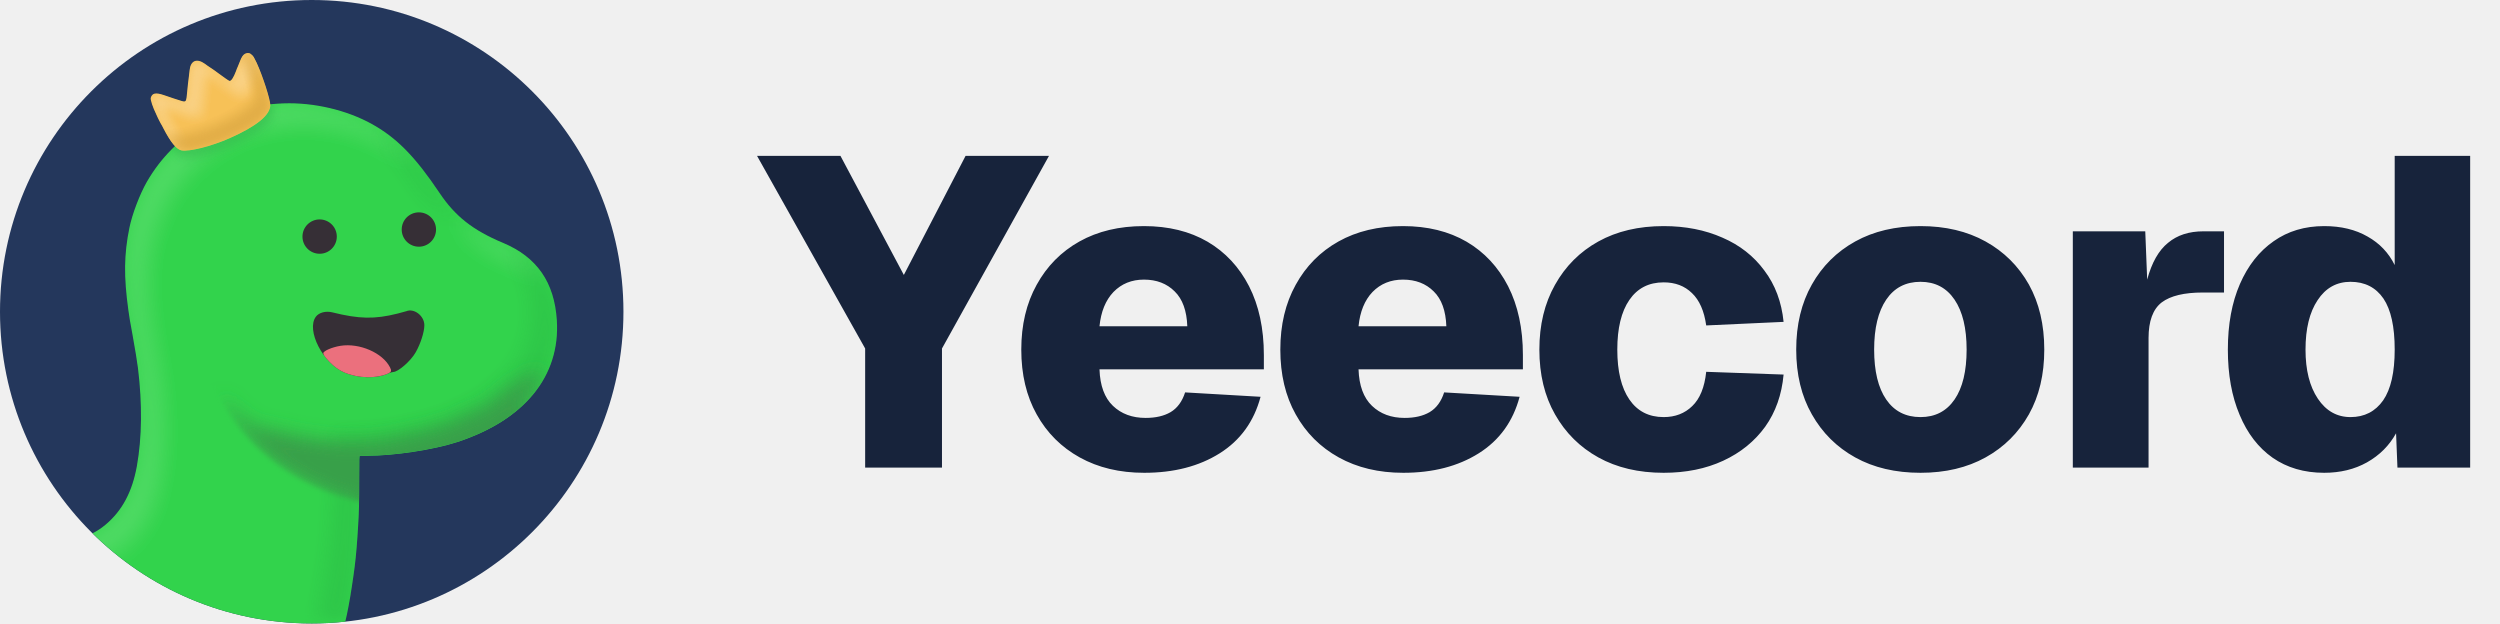
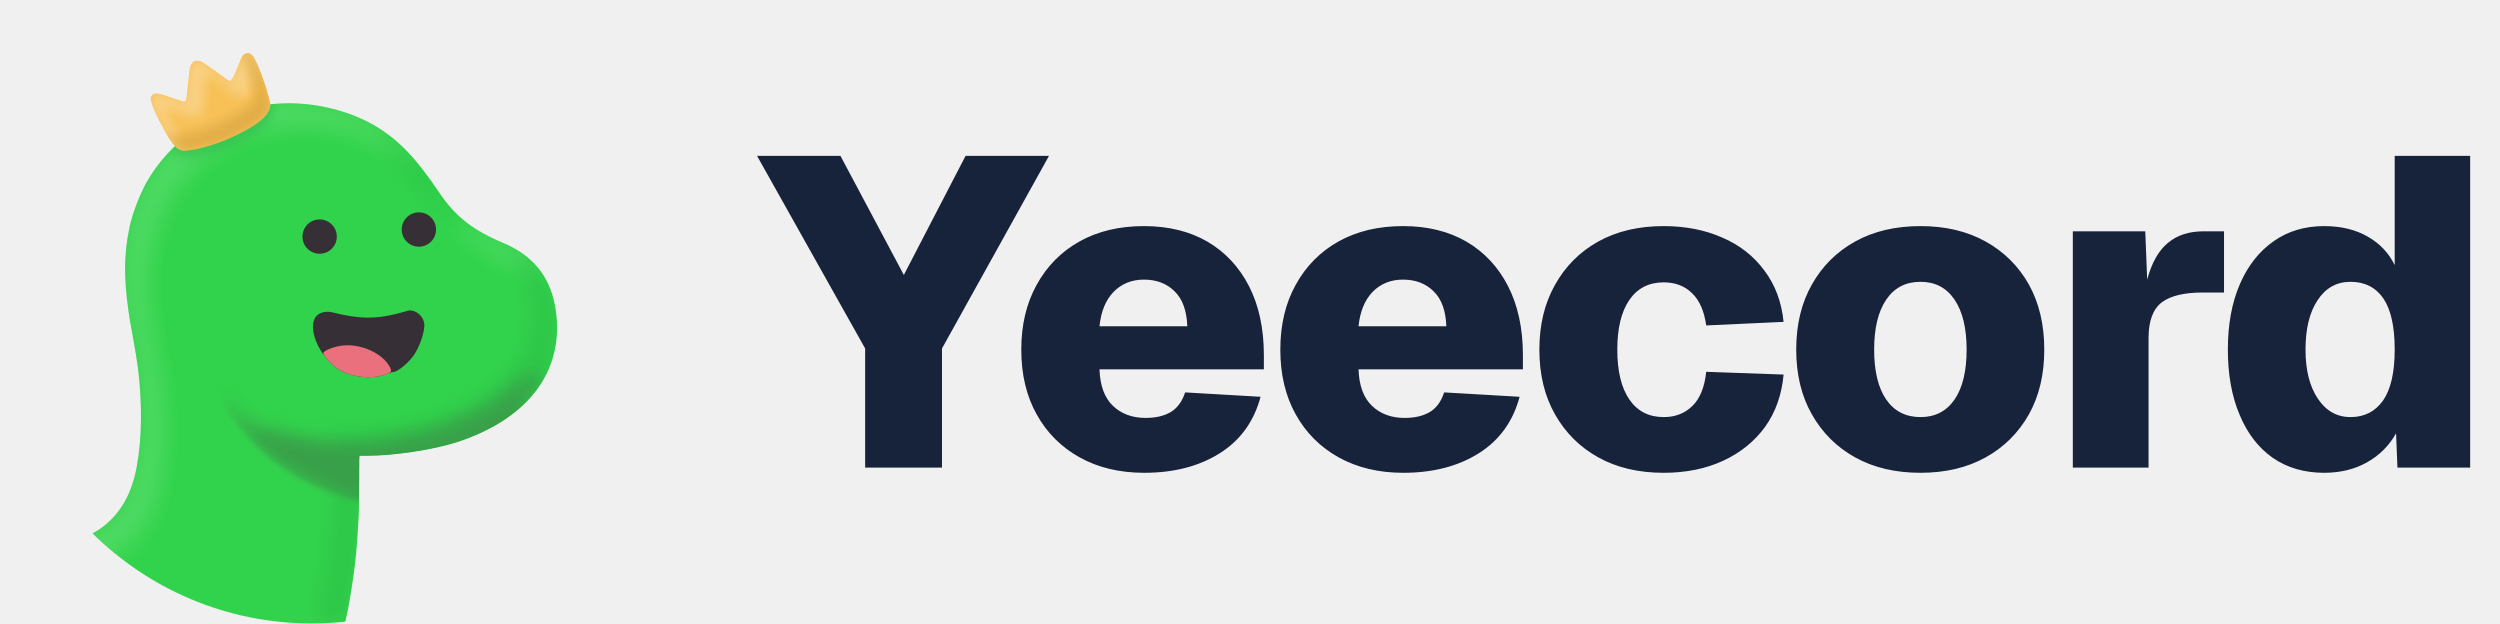
<svg xmlns="http://www.w3.org/2000/svg" viewBox="0 0 802 200" role="img" aria-labelledby="title">
  <defs>
    <clipPath id="avatar-circle">
      <circle cx="100" cy="100" r="100" />
    </clipPath>
  </defs>
  <g clip-path="url(#avatar-circle)">
    <svg width="200" height="200" viewBox="0 0 512 512">
      <defs>
        <path id="avatar-body" d="M232.8 84.9C183.4 86.7 143.3 109.8 120.5 149.5C114.8 159.5 108.6 175.7 106.3 186.9C101.8 208.9 101.6 227.1 105.4 254.6C106.2 260.8 106.7 263.3 108.8 274.8C111 286.9 112.5 296.3 113.3 302.3C116.9 331.6 116.6 359.5 112.4 382.8C108.6 403.9 100.3 419.4 86.9 430.7C79.9 436.5 74.7 439.2 60.2 444.5C33.2 454.3 14.3 464.3 1.4 475.4C0.1 476.5 0.1 476.5-24.9 476.5L-50 476.5L-50 519.3L-50 562L116.6 562L283.3 562L283.3 536.8C283.3 515.9 283.3 511.4 283.6 510.3C285.2 504 287.4 492.2 288.9 482.1C289.4 478.7 290 474.4 290.3 472.6C291.7 463.1 292.7 453.3 293.5 441.5C293.6 439.4 293.9 435.1 294.1 432C294.8 421.6 295 413.2 295 393.8C295 376.5 295.1 374.6 295.4 374.4C295.6 374.3 298.7 374.3 302.2 374.3C323.8 374.3 356.3 369.3 375.4 363.1C430.7 345 460.2 309 457.3 263.1C455.3 231.8 441 211.1 413 199.4C388.4 189.1 373.8 177.6 361 158.5C341.1 128.8 325.9 113.3 305.7 102C284.7 90.3 257.6 84 232.8 84.9Z" />
        <path id="avatar-accessory-shape" d="M201.3 44.1C199.5 45.1 198.5 46.6 196.9 50.7C196.2 52.6 195.3 54.6 195.1 55.1C194.8 55.7 194.2 57.1 193.8 58.4C191.8 63.7 189.8 66.8 188.4 66.4C187.8 66.3 183.2 63 179 59.9C177.7 58.9 175.2 57.1 173.5 56C171.8 54.9 169.4 53.3 168.3 52.4C161.6 47.6 156.5 49.7 155.7 57.7C155.6 59 155.3 61.4 155.1 62.9C154.4 68.3 154.3 69.4 153.7 75.5C153 83.7 152.8 84 149.1 82.9C145.9 81.9 140.2 80.1 134.6 78.1C127.8 75.8 124.9 76.4 123.8 80.4C123.4 81.9 125.5 88.2 128.2 93.7C128.6 94.5 129.3 96 129.7 97C130.2 98.1 131.1 99.9 131.8 101.1C132.6 102.4 133.6 104.2 134.1 105.3C140 116.7 144.8 122.6 148.9 123.5C155.2 124.8 173.5 120.2 188.6 113.5C210.6 103.8 222 94.5 222 86.3C222 81.7 215.7 62.1 210.7 51.4C208.5 46.8 208.2 46.3 206.9 45.1C205.3 43.4 203.4 43.1 201.3 44.1Z" />
        <clipPath id="avatar-clip-frame">
          <rect x="0" y="0" width="512" height="512" />
        </clipPath>
        <clipPath id="avatar-clip-mouth">
          <path d="M333.6 255.6C332.9 255.8 329.8 256.7 326.6 257.5C307.6 262.3 294.9 262 272.8 256.5C267.5 255.2 261.9 256.7 259.4 260.1C251.2 271.1 265.3 298.6 282.8 305.9C294.4 310.8 309.2 311.1 318.8 306.7C320.2 306.1 322.1 305.5 322.9 305.5C327 305.5 337.4 296.4 341.4 289.3C345.4 282.3 348.5 272.6 348.5 267.1C348.5 259.4 340.1 252.9 333.6 255.6Z" />
        </clipPath>
        <clipPath id="avatar-clip-body">
          <use href="#avatar-body" />
        </clipPath>
        <clipPath id="avatar-clip-accessory">
          <use href="#avatar-accessory-shape" />
        </clipPath>
        <filter id="avatar-soft" filterUnits="userSpaceOnUse" x="-64" y="-64" width="640" height="640">
          <feGaussianBlur stdDeviation="7.5" />
        </filter>
        <filter id="avatar-softer" filterUnits="userSpaceOnUse" x="-64" y="-64" width="640" height="640">
          <feGaussianBlur stdDeviation="4" />
        </filter>
        <filter id="avatar-edge" filterUnits="userSpaceOnUse" x="-64" y="-64" width="640" height="640">
          <feGaussianBlur stdDeviation="2" />
        </filter>
        <mask id="avatar-mask-jaw">
          <path d="M176 316.3C195.6 365.6 242.8 400.7 294 412L480 412L480 0L150 0L150 316.3Z" fill="#fff" filter="url(#avatar-edge)" />
        </mask>
        <mask id="avatar-body-light">
          <g filter="url(#avatar-soft)">
            <use href="#avatar-body" fill="#fff" />
            <use href="#avatar-body" x="12.5" y="12.5" fill="#000" />
          </g>
        </mask>
        <mask id="avatar-body-shade">
          <g filter="url(#avatar-soft)">
            <use href="#avatar-body" fill="#fff" />
            <use href="#avatar-body" x="-15" y="-12.5" fill="#000" />
          </g>
        </mask>
        <mask id="avatar-accessory-light">
          <g filter="url(#avatar-softer)">
            <use href="#avatar-accessory-shape" fill="#fff" />
            <use href="#avatar-accessory-shape" x="10" y="10" fill="#000" />
          </g>
        </mask>
        <mask id="avatar-accessory-shade">
          <g filter="url(#avatar-softer)">
            <use href="#avatar-accessory-shape" fill="#fff" />
            <use href="#avatar-accessory-shape" x="-9" y="-9" fill="#000" />
          </g>
        </mask>
      </defs>
      <g clip-path="url(#avatar-clip-frame)">
-         <rect x="0" y="0" width="512" height="512" fill="#24375C" />
        <g id="avatar-dino">
          <use href="#avatar-body" fill="#32D34C" />
          <g clip-path="url(#avatar-clip-body)">
            <rect width="512" height="512" fill="#7CE68A" opacity="0.4" mask="url(#avatar-body-light)" />
            <rect width="512" height="512" fill="#24A63F" opacity="0.3" mask="url(#avatar-body-shade)" />
            <g mask="url(#avatar-mask-jaw)">
              <path d="M438.3 306.5C437.5 306.9 436.7 307.4 436.5 307.6C436.3 307.8 436 308 435.9 308C435.6 308 431.6 310.4 430.1 311.5C429.6 311.9 427.2 313.3 424.9 314.6C422.6 315.9 420.1 317.5 419.5 318C418.9 318.6 416.8 320.2 414.9 321.6C410.7 324.7 407.8 327.2 404.4 330.3C402.6 331.9 401.4 332.7 400 333.4C397.4 334.6 395.9 335.4 394.4 336.4C393.7 336.8 392 337.6 390.6 338.1C389.1 338.6 387.2 339.4 386.3 339.8C385.4 340.2 383.2 341.1 381.5 341.8C377.2 343.5 375.4 344.4 373.4 345.6C370.9 347.2 366.2 349.1 363.9 349.6C359.9 350.4 356.1 351.5 349.4 353.8C347 354.6 335.9 357 334.6 357C333.9 357 326.1 359 323.3 359.9C321.4 360.5 318.7 360.9 313 361.5C311.7 361.7 308.1 362.1 304.9 362.4C298.1 363.2 279.6 363.4 278.5 362.6C278.4 362.6 276.9 362.5 275.1 362.4C273.3 362.3 270.5 362.1 268.9 361.9C267.2 361.7 264.4 361.3 262.6 361.1C260.9 360.9 258.8 360.6 258.1 360.4C256.8 359.9 254.3 359.6 250.3 359.3C248.8 359.1 246.9 358.8 246.1 358.6C245.3 358.3 243.4 357.9 242.1 357.8C240.8 357.6 238.9 357.2 238.1 356.9C233.1 354.9 227.2 353.5 222.9 353.3C220.2 353.1 219.7 352.9 217.9 352.1C216.4 351.4 215.4 351.2 214.1 351.1C213.2 351 211.9 350.9 211.4 350.7C207 349.6 195 340.2 188.4 332.8C182.9 326.6 182 325.8 182 327C182 328.4 184.7 333.8 188.7 340.1C209.3 373.2 246.8 399.7 288.3 410.4C295.9 412.4 295.6 409.9 293.3 443.5C292.6 453.5 291.6 462.8 290.6 470.2C290.1 473.5 290.1 473.9 291.4 474.9C292.8 475.9 473.2 475.3 474.3 474.3C475.8 472.8 475.8 340 474.3 338.5C473.3 337.5 473.3 337.5 450.6 337.5C425.6 337.5 426.8 337.6 426.8 336.1C426.8 335.5 427.2 334.9 429.1 333.3C436.6 326.3 445.4 314.8 445.9 311.4C446.1 310.1 446 310.1 445 309.2C444.4 308.6 443.9 307.9 443.8 307.6C443.1 306 440.3 305.4 438.3 306.5Z" fill="#37A049" filter="url(#avatar-soft)" />
            </g>
            <use href="#avatar-accessory-shape" x="2" y="6" fill="#24A63F" opacity="0.35" filter="url(#avatar-softer)" />
          </g>
        </g>
        <g id="avatar-face" fill="#362F36">
          <circle cx="262.5" cy="194.3" r="14.1" />
          <circle cx="344" cy="188.5" r="14.1" />
          <path d="M333.6 255.6C332.9 255.8 329.8 256.7 326.6 257.5C307.6 262.3 294.9 262 272.8 256.5C267.5 255.2 261.9 256.7 259.4 260.1C251.2 271.1 265.3 298.6 282.8 305.9C294.4 310.8 309.2 311.1 318.8 306.7C320.2 306.1 322.1 305.5 322.9 305.5C327 305.5 337.4 296.4 341.4 289.3C345.4 282.3 348.5 272.6 348.5 267.1C348.5 259.4 340.1 252.9 333.6 255.6Z" />
          <path d="M279.6 284C272.8 285.1 265.5 288.2 265.5 290.1C265.5 292.4 272.2 299.6 277.7 303.3C288.1 310.2 306.6 311.9 318.4 306.9C321.4 305.6 321.8 304.6 320.3 301.7C314.3 289.8 295.3 281.5 279.6 284Z" fill="#EB707D" clip-path="url(#avatar-clip-mouth)" />
        </g>
        <g id="avatar-accessory">
          <path d="M201.3 44.1C199.5 45.1 198.5 46.6 196.9 50.7C196.2 52.6 195.3 54.6 195.1 55.1C194.8 55.7 194.2 57.1 193.8 58.4C191.8 63.7 189.8 66.8 188.4 66.4C187.8 66.3 183.2 63 179 59.9C177.7 58.9 175.2 57.1 173.5 56C171.8 54.9 169.4 53.3 168.3 52.4C161.6 47.6 156.5 49.7 155.7 57.7C155.6 59 155.3 61.4 155.1 62.9C154.4 68.3 154.3 69.4 153.7 75.5C153 83.7 152.8 84 149.1 82.9C145.9 81.9 140.2 80.1 134.6 78.1C127.8 75.8 124.9 76.4 123.8 80.4C123.4 81.9 125.5 88.2 128.2 93.7C128.6 94.5 129.3 96 129.7 97C130.2 98.1 131.1 99.9 131.8 101.1C132.6 102.4 133.6 104.2 134.1 105.3C140 116.7 144.8 122.6 148.9 123.5C155.2 124.8 173.5 120.2 188.6 113.5C210.6 103.8 222 94.5 222 86.3C222 81.7 215.7 62.1 210.7 51.4C208.5 46.8 208.2 46.3 206.9 45.1C205.3 43.4 203.4 43.1 201.3 44.1Z" fill="#F7C157" />
          <g clip-path="url(#avatar-clip-accessory)">
            <rect width="512" height="512" fill="#FAD58F" opacity="0.8" mask="url(#avatar-accessory-light)" />
            <rect width="512" height="512" fill="#DCA842" opacity="0.8" mask="url(#avatar-accessory-shade)" />
          </g>
        </g>
      </g>
    </svg>
  </g>
  <path transform="translate(244 150.0) scale(0.8803)" d="M66.1 0L38.1 0L38.1-43.4L-1.3-113.6L29.1-113.6L52.2-70.2L74.7-113.6L105.1-113.6L66.1-43.4M139.8 1.9Q126.4 1.9 116.3-3.7Q106.2-9.3 100.6-19.4Q95-29.4 95-43Q95-56.5 100.6-66.6Q106.2-76.8 116.2-82.4Q126.2-88 139.7-88Q153.1-88 162.9-82.3Q172.6-76.6 178-66.1Q183.4-55.5 183.4-41L183.4-35.8L123.5-35.8Q123.8-26.9 128.4-22.5Q133-18.1 140.3-18.1Q145.8-18.1 149.4-20.2Q153.1-22.4 154.7-27.4L182.2-25.8Q178.6-12.3 167.3-5.2Q156 1.9 139.8 1.9M123.5-51.5L155.5-51.5Q155.2-60 150.9-64.2Q146.6-68.5 139.7-68.5Q133-68.5 128.6-64Q124.3-59.5 123.5-51.5M234.2 1.9Q220.8 1.9 210.7-3.7Q200.6-9.3 195-19.4Q189.4-29.4 189.4-43Q189.4-56.5 195-66.6Q200.6-76.8 210.6-82.4Q220.6-88 234.1-88Q247.5-88 257.3-82.3Q267-76.6 272.4-66.1Q277.8-55.5 277.8-41L277.8-35.8L217.9-35.8Q218.2-26.9 222.8-22.5Q227.4-18.1 234.7-18.1Q240.2-18.1 243.8-20.2Q247.5-22.4 249.1-27.4L276.6-25.8Q273-12.3 261.7-5.2Q250.4 1.9 234.2 1.9M217.9-51.5L249.9-51.5Q249.6-60 245.3-64.2Q241-68.5 234.1-68.5Q227.4-68.5 223-64Q218.7-59.5 217.9-51.5M329.1 1.9Q315.4 1.9 305.3-3.7Q295.2-9.3 289.5-19.4Q283.8-29.4 283.8-43Q283.8-56.5 289.5-66.6Q295.2-76.8 305.3-82.4Q315.4-88 329.1-88Q341-88 350.5-83.8Q360-79.7 365.8-71.8Q371.7-64 372.8-53.1L344.6-51.8Q343.5-59.7 339.4-63.6Q335.4-67.5 329.1-67.5Q321-67.5 316.6-61.1Q312.2-54.7 312.2-43Q312.2-31.2 316.6-24.8Q321-18.4 329.1-18.4Q335.4-18.4 339.5-22.4Q343.7-26.4 344.6-34.9L372.8-33.9Q371.8-22.9 366.1-14.9Q360.3-6.9 350.8-2.5Q341.3 1.9 329.1 1.9M422.7 1.9Q409 1.9 398.9-3.7Q388.8-9.3 383.1-19.4Q377.4-29.4 377.4-43Q377.4-56.6 383.1-66.7Q388.8-76.8 398.9-82.4Q409-88 422.7-88Q436.3-88 446.4-82.4Q456.5-76.8 462.2-66.7Q467.8-56.6 467.8-43Q467.8-29.4 462.2-19.4Q456.5-9.3 446.4-3.7Q436.3 1.9 422.7 1.9M422.7-18.4Q430.7-18.4 435.1-24.8Q439.5-31.2 439.5-43Q439.5-54.7 435.1-61.2Q430.7-67.7 422.7-67.7Q414.6-67.7 410.2-61.2Q405.8-54.7 405.8-43Q405.8-31.2 410.2-24.8Q414.6-18.4 422.7-18.4M505.8 0L478.2 0L478.2-86.1L504.6-86.1L505.3-68.5Q507.8-77.8 512.9-81.9Q517.9-86.1 525.8-86.1L533.3-86.1L533.3-63.8L525.6-63.8Q515.4-63.8 510.6-60.2Q505.8-56.5 505.8-47.2M569.8 1.9Q558.9 1.9 551-3.6Q543.2-9.1 539-19.2Q534.7-29.3 534.7-43Q534.7-56.8 539.1-66.9Q543.5-77 551.4-82.5Q559.2-88 569.8-88Q579-88 585.6-84.2Q592.2-80.5 595.5-73.8L595.5-113.6L623-113.6L623 0L596.5 0L596-12.5Q592.3-5.8 585.4-1.9Q578.6 1.9 569.8 1.9M579.4-18.4Q587-18.4 591.3-24.5Q595.5-30.6 595.5-43Q595.5-55.5 591.4-61.6Q587.2-67.7 579.4-67.7Q571.8-67.7 567.4-61Q563-54.4 563-43Q563-31.8 567.5-25.1Q572-18.4 579.4-18.4" fill="#17233B" />
</svg>
